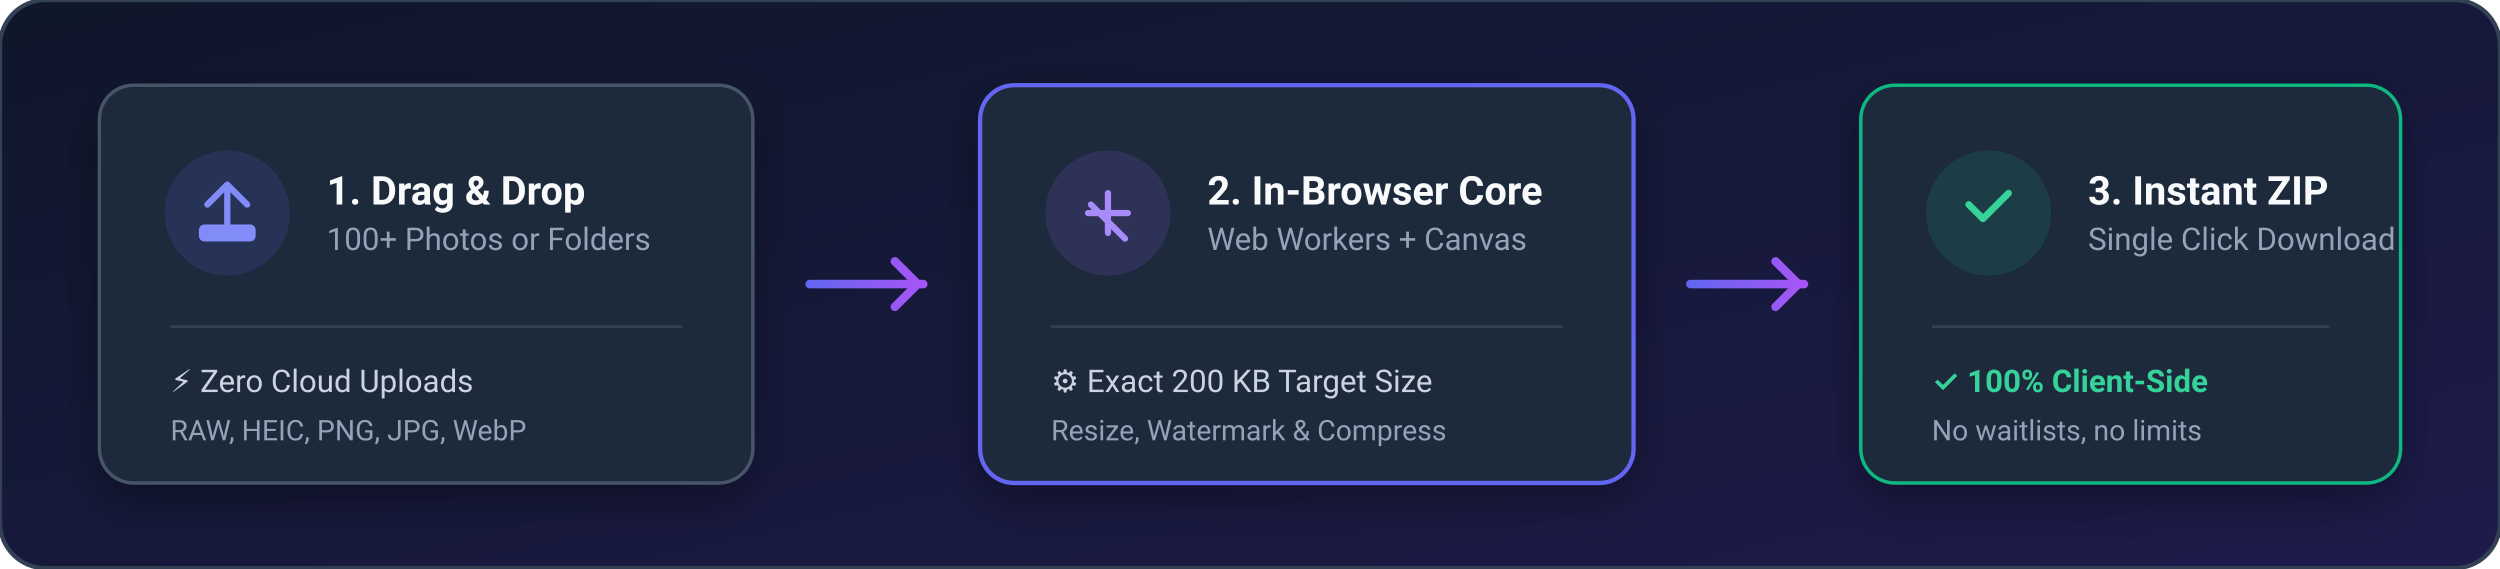
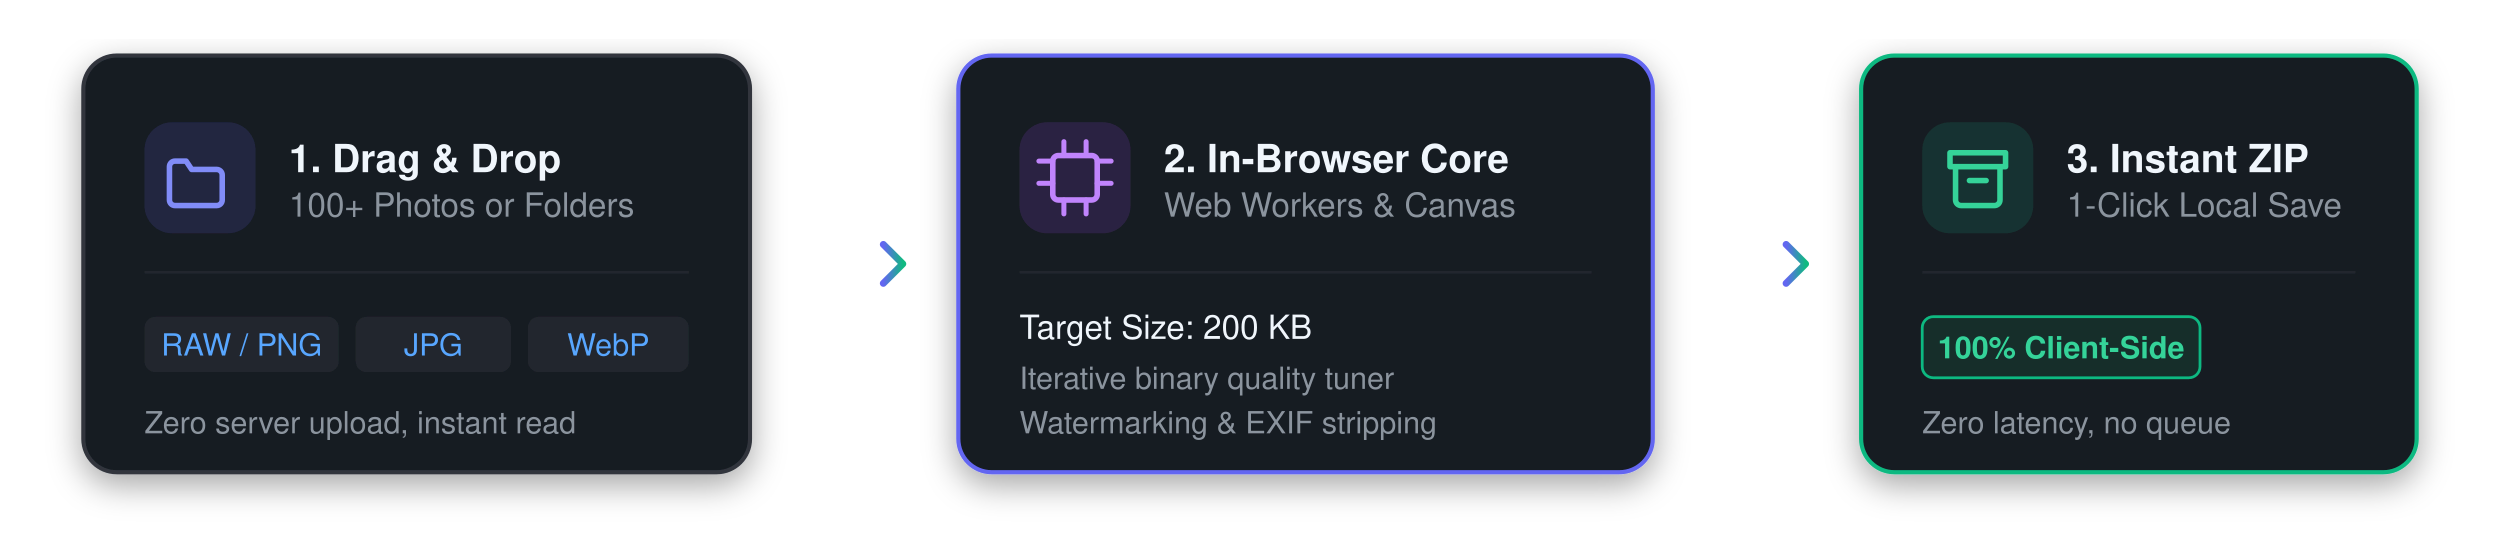
- <svg xmlns="http://www.w3.org/2000/svg" viewBox="0 0 880 200" width="100%" height="auto" fill="none">
+ <svg xmlns="http://www.w3.org/2000/svg" viewBox="0 0 900 200" width="100%" height="100%" fill="none">
  <defs>
-     <linearGradient id="bgGrad" x1="0%" y1="0%" x2="100%" y2="100%">
-       <stop offset="0%" stop-color="#0f172a" />
-       <stop offset="100%" stop-color="#1e1b4b" />
+     <linearGradient id="primaryGrad" x1="0%" y1="0%" x2="100%" y2="100%">
+       <stop offset="0%" stop-color="#6366f1" />
+       <stop offset="100%" stop-color="#a855f7" />
+     </linearGradient>
+     <linearGradient id="emeraldGrad" x1="0%" y1="0%" x2="100%" y2="100%">
+       <stop offset="0%" stop-color="#10b981" />
+       <stop offset="100%" stop-color="#059669" />
    </linearGradient>
    <linearGradient id="accentGrad" x1="0%" y1="0%" x2="100%" y2="0%">
      <stop offset="0%" stop-color="#6366f1" />
-       <stop offset="100%" stop-color="#a855f7" />
+       <stop offset="100%" stop-color="#10b981" />
    </linearGradient>
-     <filter id="shadow" x="-5%" y="-10%" width="110%" height="130%">
-       <feDropShadow dx="0" dy="6" stdDeviation="8" flood-opacity="0.35" />
+     <filter id="cardShadow" x="-5%" y="-5%" width="110%" height="115%" filterUnits="userSpaceOnUse">
+       <feDropShadow dx="0" dy="4" stdDeviation="6" flood-color="#000000" flood-opacity="0.35" />
    </filter>
  </defs>
-   <rect width="880" height="200" rx="16" fill="url(#bgGrad)" stroke="#334155" stroke-width="1.5" />
-   <g transform="translate(35, 30)" filter="url(#shadow)">
-     <rect width="230" height="140" rx="12" fill="#1e293b" stroke="#475569" stroke-width="1.2" />
-     <circle cx="45" cy="45" r="22" fill="#6366f1" fill-opacity="0.15" />
-     <path d="M45 35v14m-7-7l7-7 7 7" stroke="#818cf8" stroke-width="2.2" stroke-linecap="round" stroke-linejoin="round" />
-     <rect x="35" y="49" width="20" height="6" rx="2" fill="#818cf8" />
-     <text x="80" y="42" fill="#f8fafc" font-family="-apple-system, BlinkMacSystemFont, Segoe UI, Roboto, sans-serif" font-size="14" font-weight="700">1. Drag &amp; Drop</text>
-     <text x="80" y="58" fill="#94a3b8" font-family="-apple-system, BlinkMacSystemFont, Segoe UI, Roboto, sans-serif" font-size="11">100+ Photos or Folders</text>
-     <path d="M25 85h180" stroke="#334155" stroke-width="1" />
-     <text x="25" y="108" fill="#cbd5e1" font-family="-apple-system, BlinkMacSystemFont, Segoe UI, Roboto, sans-serif" font-size="11">⚡ Zero Cloud Uploads</text>
-     <text x="25" y="125" fill="#94a3b8" font-family="-apple-system, BlinkMacSystemFont, Segoe UI, Roboto, sans-serif" font-size="10">RAW, HEIC, PNG, JPG, WebP</text>
+   <g transform="translate(30, 20)" filter="url(#cardShadow)">
+     <rect width="240" height="150" rx="12" fill="#161b22" stroke="#30363d" stroke-width="1.5" />
+     <rect x="22" y="24" width="40" height="40" rx="10" fill="#6366f1" fill-opacity="0.15" />
+     <path d="M33 38h4l2 3h9a2 2 0 012 2v9a2 2 0 01-2 2H33a2 2 0 01-2-2v-12a2 2 0 012-2z" stroke="#818cf8" stroke-width="2" stroke-linecap="round" stroke-linejoin="round" fill="none" />
+     <text x="74" y="42" fill="#f0f6fc" font-family="-apple-system, BlinkMacSystemFont, 'Segoe UI', Helvetica, Arial, sans-serif" font-size="14" font-weight="600">1. Drag &amp; Drop</text>
+     <text x="74" y="58" fill="#8b949e" font-family="-apple-system, BlinkMacSystemFont, 'Segoe UI', Helvetica, Arial, sans-serif" font-size="12">100+ Photos or Folders</text>
+     <line x1="22" y1="78" x2="218" y2="78" stroke="#21262d" stroke-width="1" />
+     <rect x="22" y="94" width="70" height="20" rx="4" fill="#21262d" />
+     <text x="57" y="108" text-anchor="middle" fill="#58a6ff" font-family="-apple-system, BlinkMacSystemFont, 'Segoe UI', Helvetica, Arial, sans-serif" font-size="11" font-weight="500">RAW / PNG</text>
+     <rect x="98" y="94" width="56" height="20" rx="4" fill="#21262d" />
+     <text x="126" y="108" text-anchor="middle" fill="#58a6ff" font-family="-apple-system, BlinkMacSystemFont, 'Segoe UI', Helvetica, Arial, sans-serif" font-size="11" font-weight="500">JPG</text>
+     <rect x="160" y="94" width="58" height="20" rx="4" fill="#21262d" />
+     <text x="189" y="108" text-anchor="middle" fill="#58a6ff" font-family="-apple-system, BlinkMacSystemFont, 'Segoe UI', Helvetica, Arial, sans-serif" font-size="11" font-weight="500">WebP</text>
+     <text x="22" y="136" fill="#8b949e" font-family="-apple-system, BlinkMacSystemFont, 'Segoe UI', Helvetica, Arial, sans-serif" font-size="11">Zero server upload, instant read</text>
  </g>
-   <g transform="translate(285, 90)">
-     <path d="M0 10h40m-10-8l8 8-8 8" stroke="url(#accentGrad)" stroke-width="3" stroke-linecap="round" stroke-linejoin="round" />
+   <g transform="translate(290, 85)">
+     <path d="M0 10 H35" stroke="url(#accentGrad)" stroke-width="2.5" stroke-linecap="round" />
+     <path d="M28 3 L35 10 L28 17" stroke="url(#accentGrad)" stroke-width="2.5" stroke-linecap="round" stroke-linejoin="round" fill="none" />
  </g>
-   <g transform="translate(345, 30)" filter="url(#shadow)">
-     <rect width="230" height="140" rx="12" fill="#1e293b" stroke="#6366f1" stroke-width="1.5" />
-     <circle cx="45" cy="45" r="22" fill="#8b5cf6" fill-opacity="0.15" />
-     <path d="M38 45h14m-7-7v14m-6-10l12 12" stroke="#a78bfa" stroke-width="2.2" stroke-linecap="round" />
-     <text x="80" y="42" fill="#f8fafc" font-family="-apple-system, BlinkMacSystemFont, Segoe UI, Roboto, sans-serif" font-size="14" font-weight="700">2. In-Browser Core</text>
-     <text x="80" y="58" fill="#94a3b8" font-family="-apple-system, BlinkMacSystemFont, Segoe UI, Roboto, sans-serif" font-size="11">Web Workers + Canvas</text>
-     <path d="M25 85h180" stroke="#334155" stroke-width="1" />
-     <text x="25" y="108" fill="#cbd5e1" font-family="-apple-system, BlinkMacSystemFont, Segoe UI, Roboto, sans-serif" font-size="11">⚙️ Exact 200 KB Target Size</text>
-     <text x="25" y="125" fill="#94a3b8" font-family="-apple-system, BlinkMacSystemFont, Segoe UI, Roboto, sans-serif" font-size="10">Resize, Watermark &amp; Compress</text>
+   <g transform="translate(345, 20)" filter="url(#cardShadow)">
+     <rect width="250" height="150" rx="12" fill="#161b22" stroke="#6366f1" stroke-width="1.5" />
+     <rect x="22" y="24" width="40" height="40" rx="10" fill="#a855f7" fill-opacity="0.15" />
+     <rect x="34" y="36" width="16" height="16" rx="2" stroke="#c084fc" stroke-width="2" fill="none" />
+     <path d="M38 31v5 M46 31v5 M38 52v5 M46 52v5 M29 38h5 M29 46h5 M50 38h5 M50 46h5" stroke="#c084fc" stroke-width="1.8" stroke-linecap="round" />
+     <text x="74" y="42" fill="#f0f6fc" font-family="-apple-system, BlinkMacSystemFont, 'Segoe UI', Helvetica, Arial, sans-serif" font-size="14" font-weight="600">2. In-Browser Core</text>
+     <text x="74" y="58" fill="#8b949e" font-family="-apple-system, BlinkMacSystemFont, 'Segoe UI', Helvetica, Arial, sans-serif" font-size="12">Web Workers &amp; Canvas</text>
+     <line x1="22" y1="78" x2="228" y2="78" stroke="#21262d" stroke-width="1" />
+     <text x="22" y="102" fill="#f0f6fc" font-family="-apple-system, BlinkMacSystemFont, 'Segoe UI', Helvetica, Arial, sans-serif" font-size="12" font-weight="500">Target Size: 200 KB</text>
+     <text x="22" y="120" fill="#8b949e" font-family="-apple-system, BlinkMacSystemFont, 'Segoe UI', Helvetica, Arial, sans-serif" font-size="11">Iterative binary quality tuner</text>
+     <text x="22" y="136" fill="#8b949e" font-family="-apple-system, BlinkMacSystemFont, 'Segoe UI', Helvetica, Arial, sans-serif" font-size="11">Watermarking &amp; EXIF stripping</text>
  </g>
-   <g transform="translate(595, 90)">
-     <path d="M0 10h40m-10-8l8 8-8 8" stroke="url(#accentGrad)" stroke-width="3" stroke-linecap="round" stroke-linejoin="round" />
+   <g transform="translate(615, 85)">
+     <path d="M0 10 H35" stroke="url(#accentGrad)" stroke-width="2.5" stroke-linecap="round" />
+     <path d="M28 3 L35 10 L28 17" stroke="url(#accentGrad)" stroke-width="2.5" stroke-linecap="round" stroke-linejoin="round" fill="none" />
  </g>
-   <g transform="translate(655, 30)" filter="url(#shadow)">
-     <rect width="190" height="140" rx="12" fill="#1e293b" stroke="#10b981" stroke-width="1.2" />
-     <circle cx="45" cy="45" r="22" fill="#10b981" fill-opacity="0.15" />
-     <path d="M38 42l5 5 9-9" stroke="#34d399" stroke-width="2.4" stroke-linecap="round" stroke-linejoin="round" />
-     <text x="80" y="42" fill="#f8fafc" font-family="-apple-system, BlinkMacSystemFont, Segoe UI, Roboto, sans-serif" font-size="14" font-weight="700">3. Instant ZIP</text>
-     <text x="80" y="58" fill="#94a3b8" font-family="-apple-system, BlinkMacSystemFont, Segoe UI, Roboto, sans-serif" font-size="11">Single Click Download</text>
-     <path d="M25 85h140" stroke="#334155" stroke-width="1" />
-     <text x="25" y="108" fill="#34d399" font-family="-apple-system, BlinkMacSystemFont, Segoe UI, Roboto, sans-serif" font-size="11" font-weight="600">✓ 100% Client-Side</text>
-     <text x="25" y="125" fill="#94a3b8" font-family="-apple-system, BlinkMacSystemFont, Segoe UI, Roboto, sans-serif" font-size="10">No waitlists, no limits</text>
+   <g transform="translate(670, 20)" filter="url(#cardShadow)">
+     <rect width="200" height="150" rx="12" fill="#161b22" stroke="#10b981" stroke-width="1.5" />
+     <rect x="22" y="24" width="40" height="40" rx="10" fill="#10b981" fill-opacity="0.15" />
+     <path d="M32 35h20v5H32z M34 40v12a2 2 0 002 2h12a2 2 0 002-2V40 M39 45h6" stroke="#34d399" stroke-width="2" stroke-linecap="round" stroke-linejoin="round" fill="none" />
+     <text x="74" y="42" fill="#f0f6fc" font-family="-apple-system, BlinkMacSystemFont, 'Segoe UI', Helvetica, Arial, sans-serif" font-size="14" font-weight="600">3. Instant ZIP</text>
+     <text x="74" y="58" fill="#8b949e" font-family="-apple-system, BlinkMacSystemFont, 'Segoe UI', Helvetica, Arial, sans-serif" font-size="12">1-Click Local Save</text>
+     <line x1="22" y1="78" x2="178" y2="78" stroke="#21262d" stroke-width="1" />
+     <rect x="22" y="94" width="100" height="22" rx="4" fill="#047857" fill-opacity="0.2" stroke="#10b981" stroke-width="1" />
+     <text x="72" y="109" text-anchor="middle" fill="#34d399" font-family="-apple-system, BlinkMacSystemFont, 'Segoe UI', Helvetica, Arial, sans-serif" font-size="11" font-weight="600">100% Client-Side</text>
+     <text x="22" y="136" fill="#8b949e" font-family="-apple-system, BlinkMacSystemFont, 'Segoe UI', Helvetica, Arial, sans-serif" font-size="11">Zero latency, no queue</text>
  </g>
</svg>
